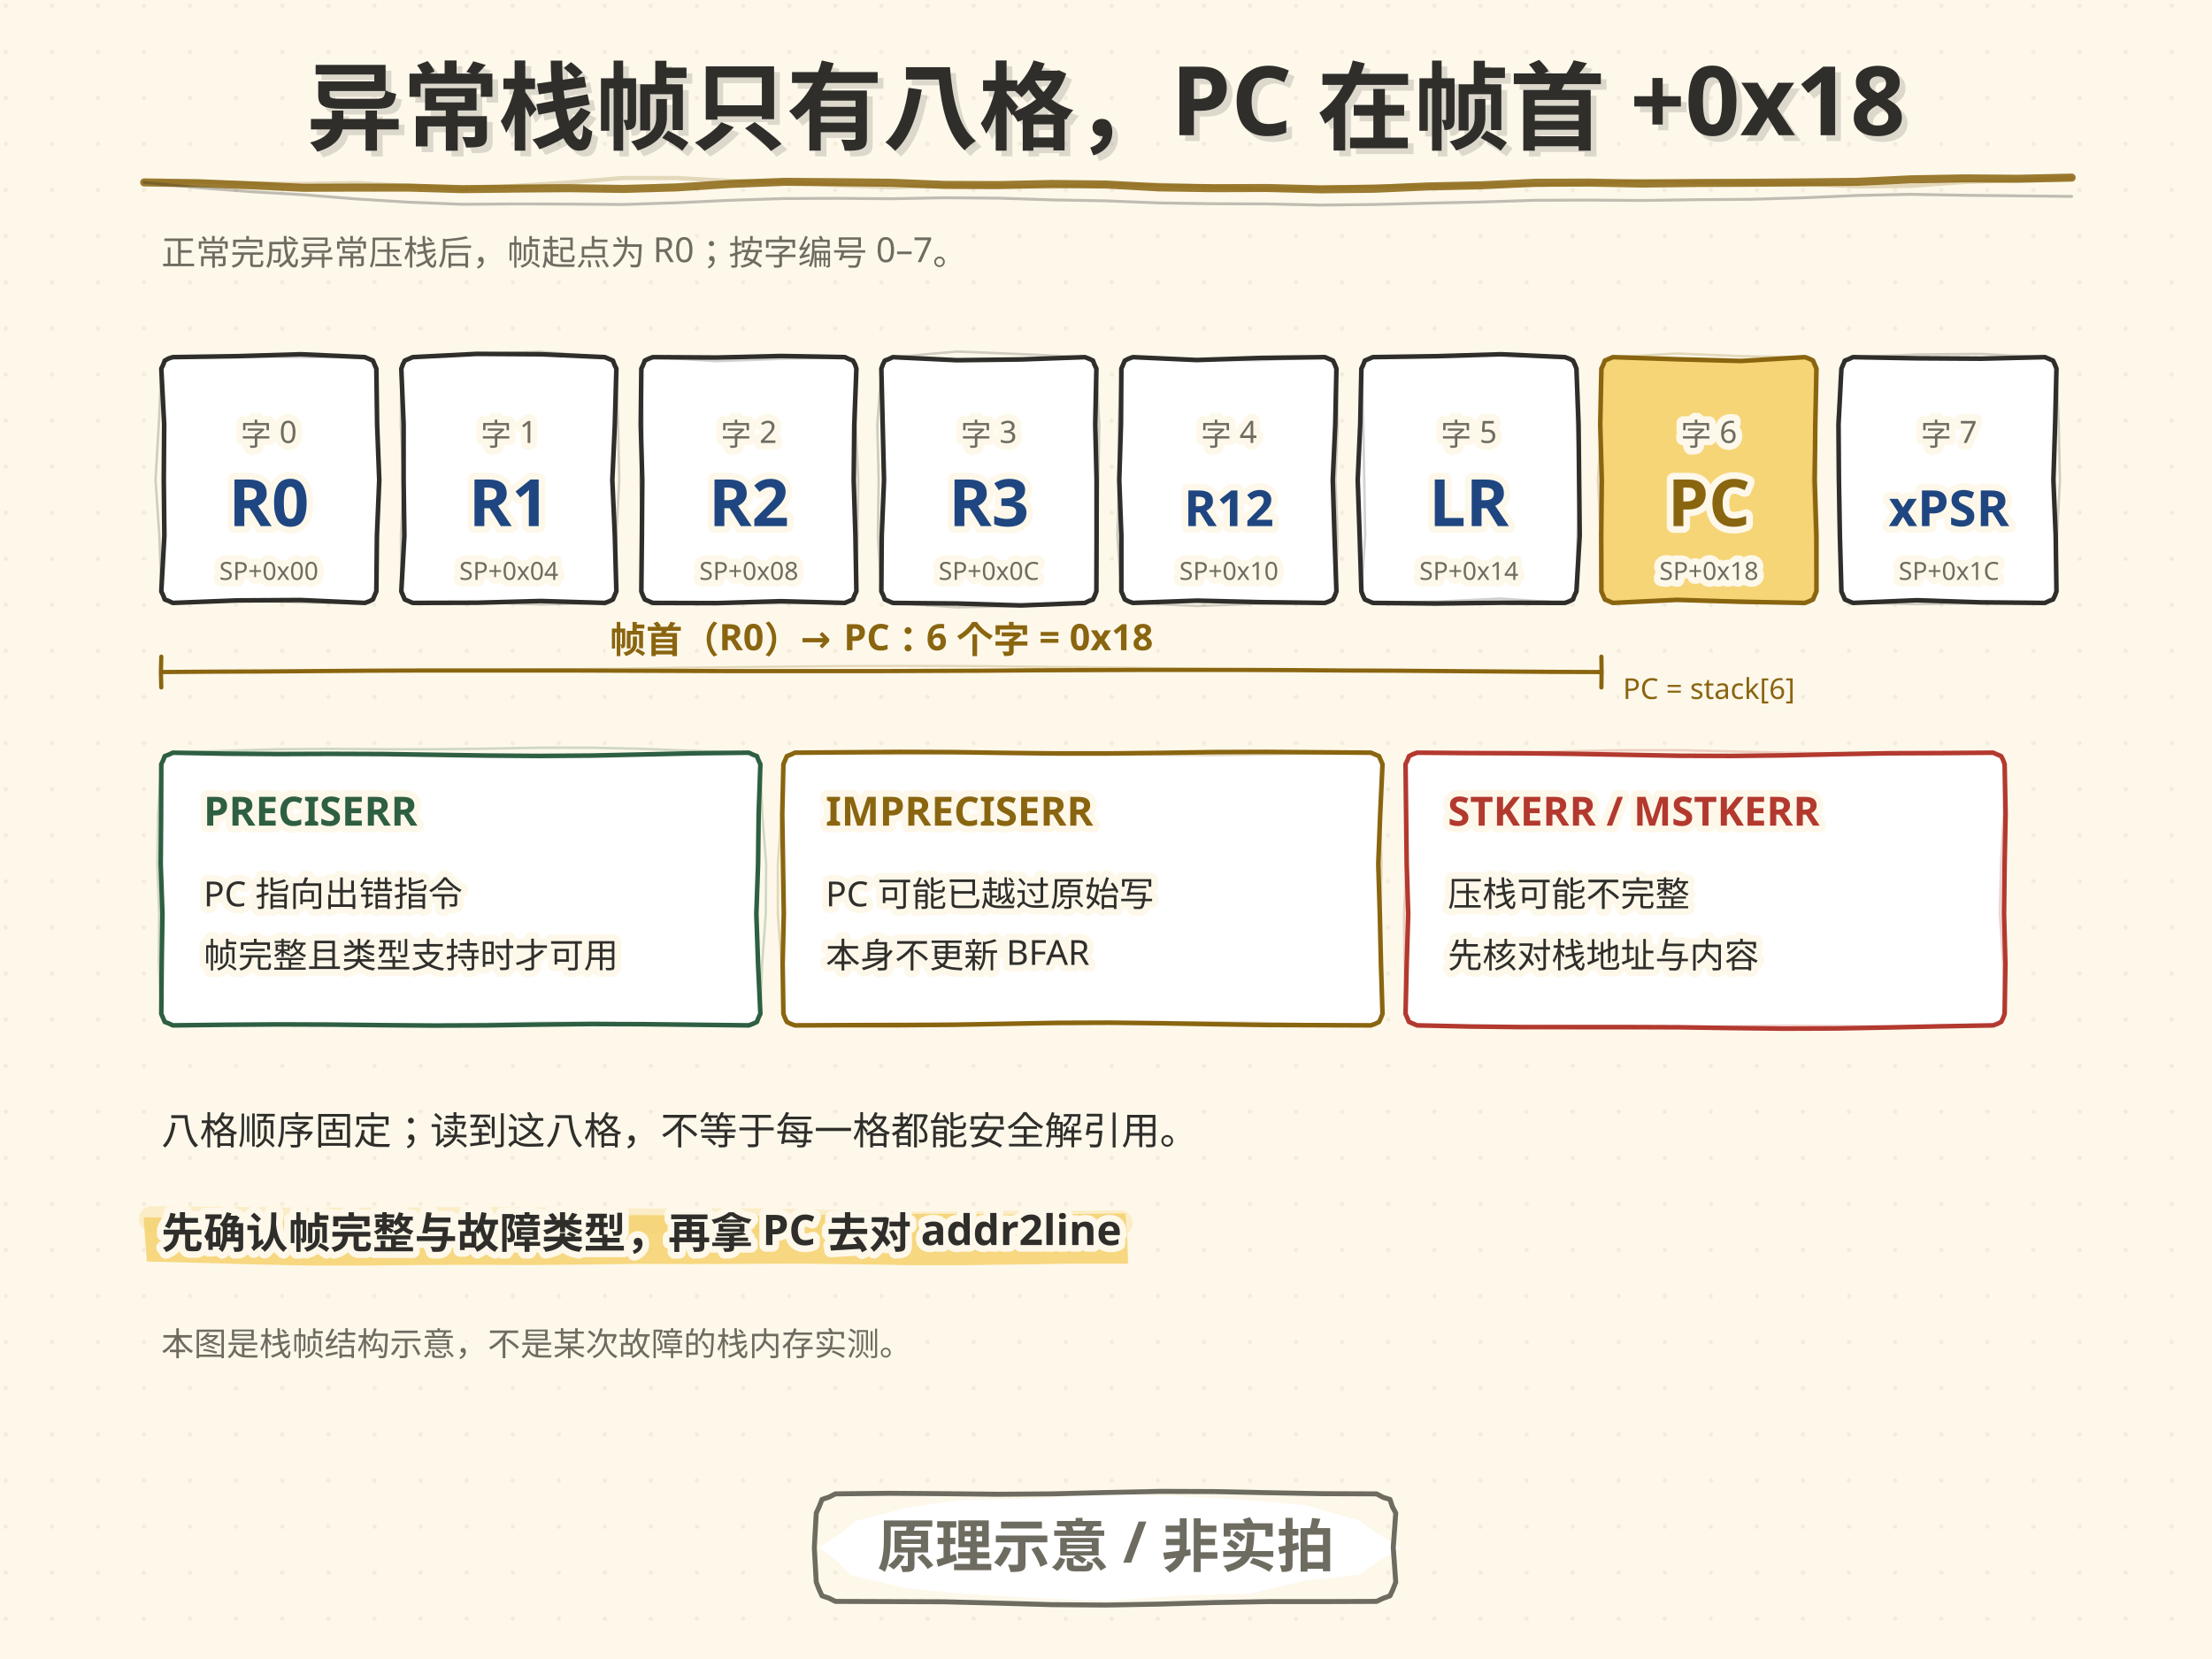
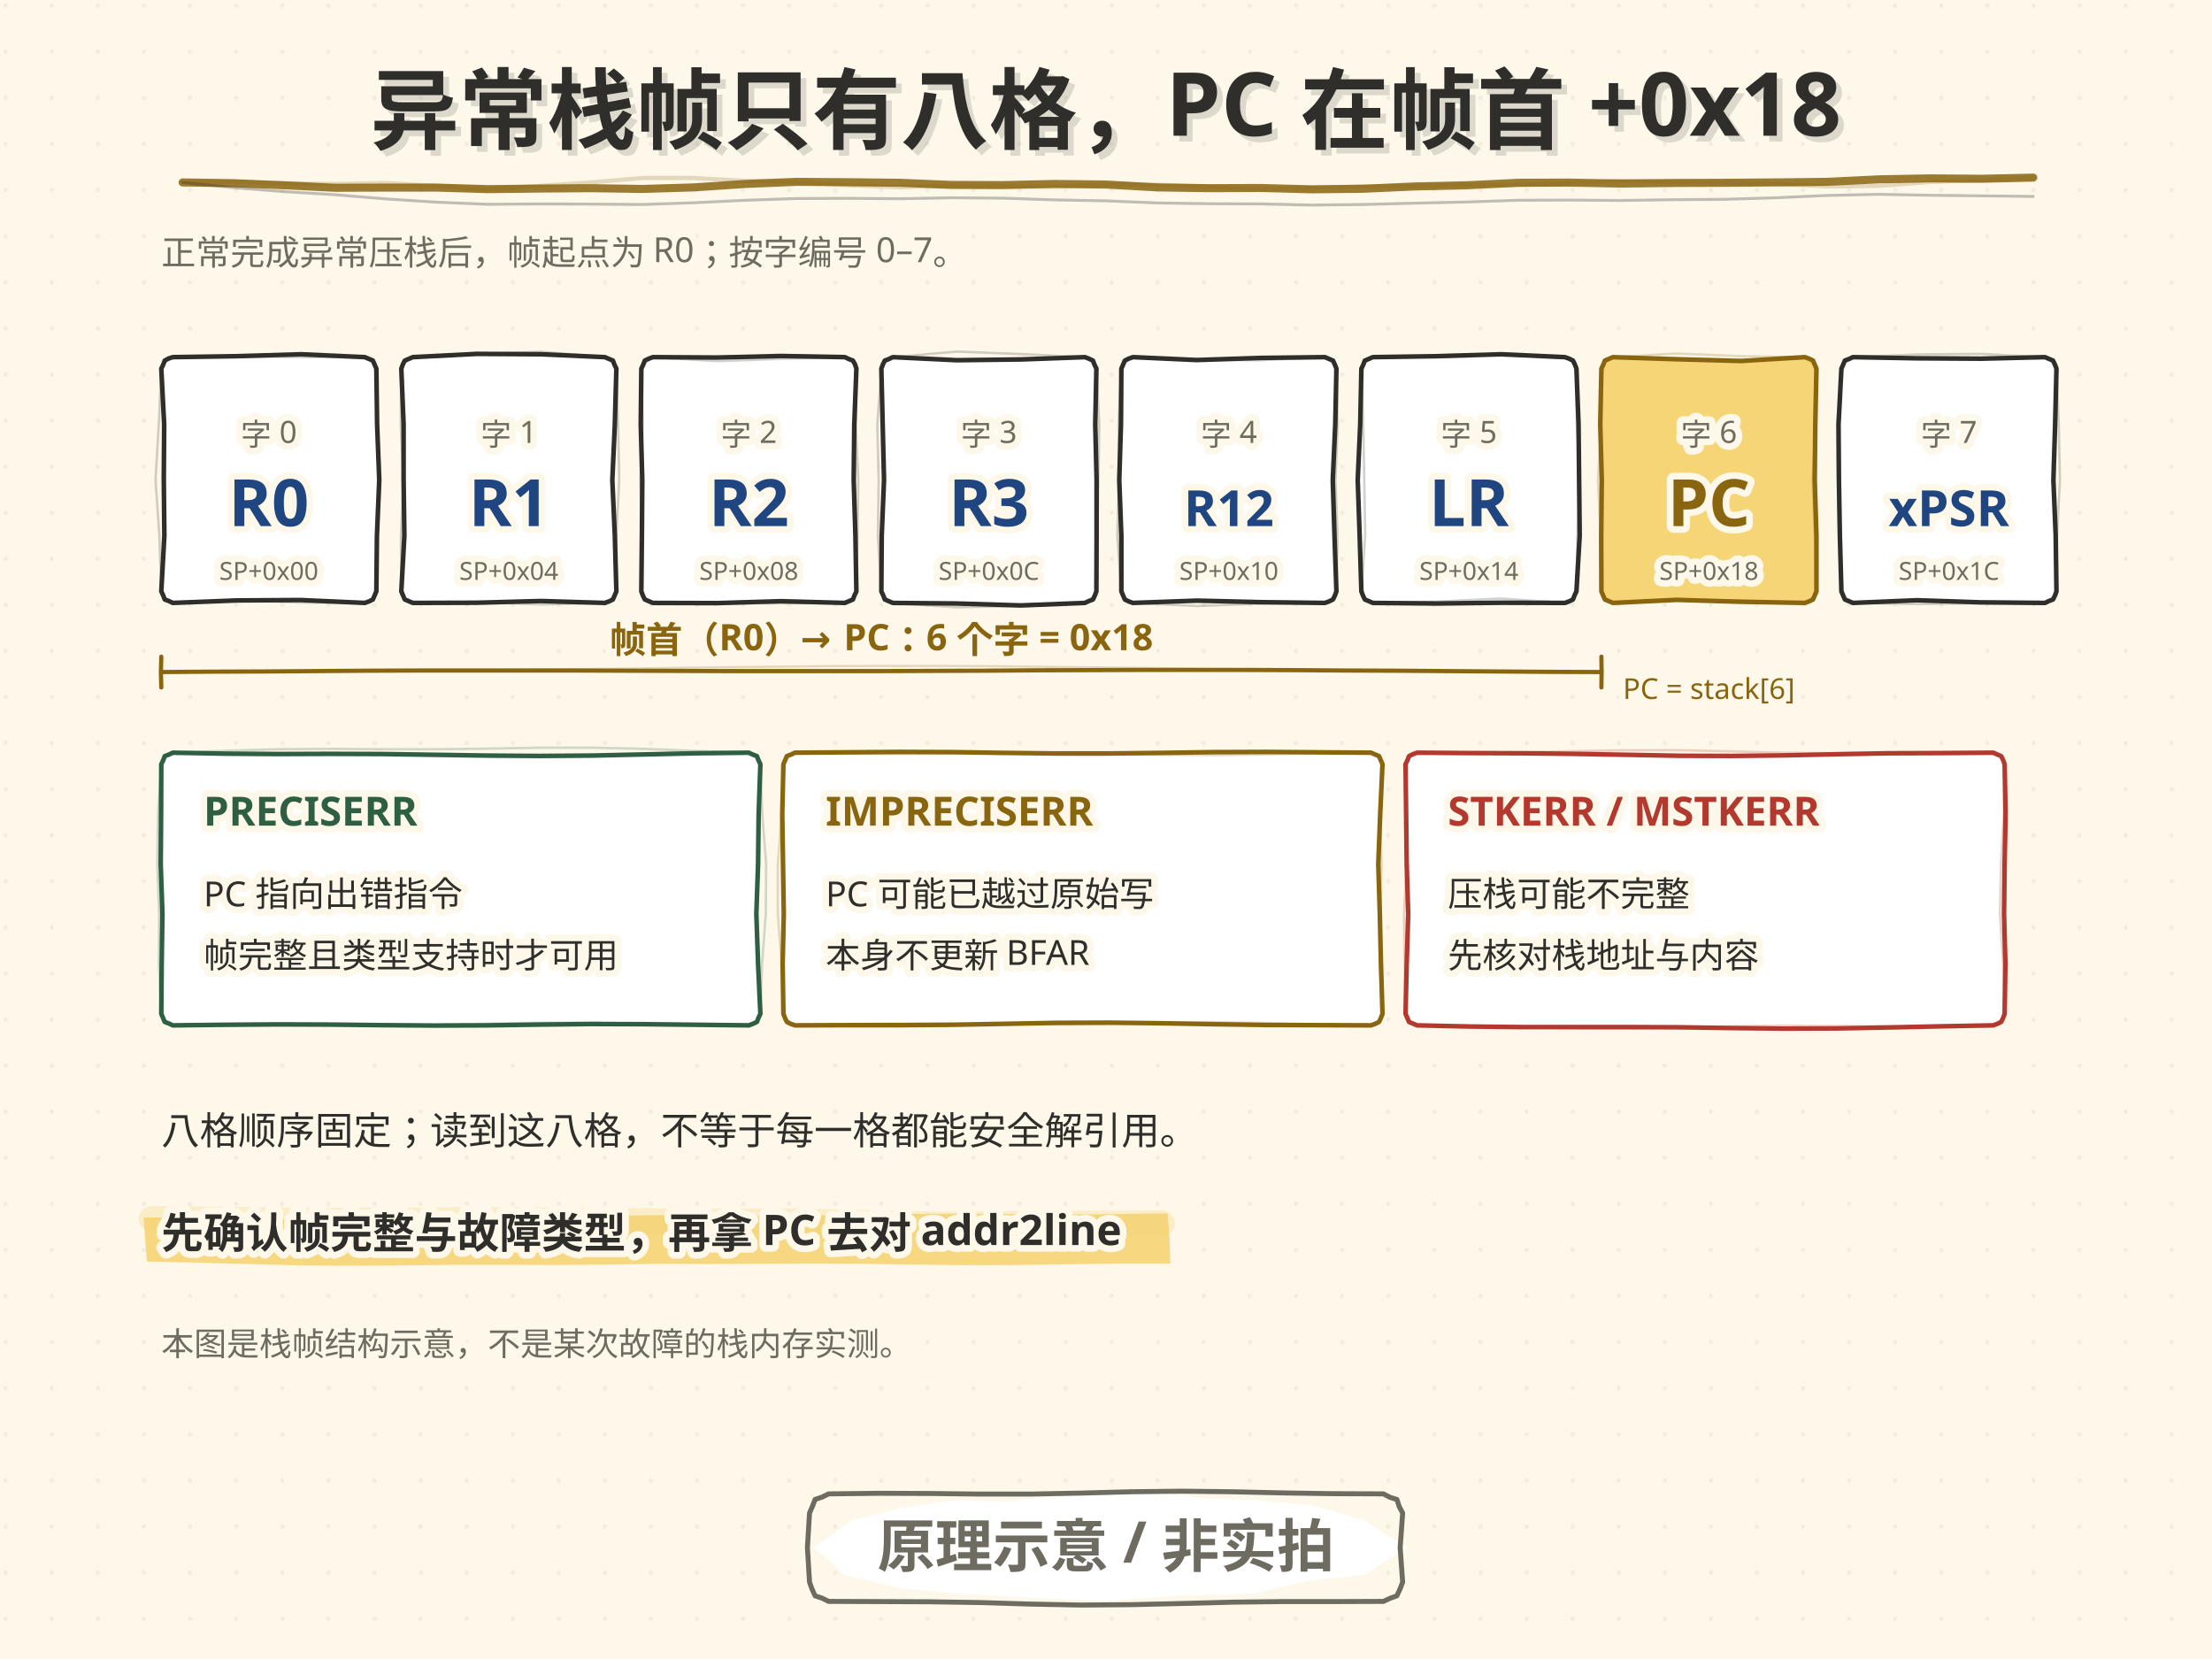
<svg xmlns="http://www.w3.org/2000/svg" width="1152" height="864" viewBox="0 0 1152 864">
  <style>text{dominant-baseline:alphabetic} .t-halo{paint-order:stroke;stroke:#FDF8EA;stroke-width:7px; stroke-linejoin:round}</style>
  <defs>
    <pattern id="dotgrid" width="24" height="24" patternUnits="userSpaceOnUse">
      <circle cx="3" cy="3" r="1.1" fill="#DED4BE" />
    </pattern>
  </defs>
  <rect width="1152" height="864" fill="#FDF8EA" />
  <rect width="1152" height="864" fill="url(#dotgrid)" opacity="0.36" />
  <text x="84" y="138" font-family="'Segoe Print','STKaiti','KaiTi','Microsoft YaHei','PingFang SC',sans-serif" font-size="18" fill="#6E6B60" class="t-halo">正常完成异常压栈后，帧起点为 R0；按字编号 0–7。</text>
  <path d="M84.0 192.0 L85.0 189.9 L85.8 187.8 L85.8 187.8 L87.8 186.7 L90.0 186.0 L90.0 186.0 L123.3 185.5 L156.7 184.5 L190.0 186.0 L190.0 186.0 L192.1 186.9 L194.2 187.8 L194.2 187.8 L195.1 189.9 L196.0 192.0 L196.0 192.0 L196.4 221.0 L197.5 250.0 L196.3 279.0 L196.0 308.0 L196.0 308.0 L195.1 310.1 L194.2 312.2 L194.2 312.2 L192.2 313.2 L190.0 314.0 L190.0 314.0 L156.7 312.5 L123.3 312.7 L90.0 314.0 L90.0 314.0 L87.9 313.0 L85.8 312.2 L85.8 312.2 L85.0 310.1 L84.0 308.0 L84.0 308.0 L85.6 279.0 L85.3 250.0 L85.5 221.0 L84.0 192.0" fill="#FFFFFF" stroke="#2F2E2B" stroke-width="2.4" stroke-linecap="round" stroke-linejoin="round" opacity="1.0" />
  <path d="M84.0 192.0 L84.9 189.9 L85.8 187.8 L85.8 187.8 L88.0 187.1 L90.0 186.0 L90.0 186.0 L123.3 185.6 L156.7 186.0 L190.0 186.0 L190.0 186.0 L192.1 186.9 L194.2 187.8 L194.2 187.8 L194.9 190.0 L196.0 192.0 L196.0 192.0 L196.5 221.0 L198.2 250.0 L196.6 279.0 L196.0 308.0 L196.0 308.0 L195.2 310.2 L194.2 312.2 L194.2 312.2 L192.1 313.0 L190.0 314.0 L190.0 314.0 L156.7 313.8 L123.3 312.6 L90.0 314.0 L90.0 314.0 L87.8 313.2 L85.8 312.2 L85.8 312.2 L85.0 310.1 L84.0 308.0 L84.0 308.0 L83.0 279.0 L81.0 250.0 L82.7 221.0 L84.0 192.0" fill="none" stroke="#2F2E2B" stroke-width="1.25" stroke-linecap="round" stroke-linejoin="round" opacity="0.22" />
  <text x="140.0" y="232" font-family="'Segoe Print','STKaiti','KaiTi','Microsoft YaHei','PingFang SC',sans-serif" font-size="16" text-anchor="middle" fill="#6E6B60" class="t-halo">字 0</text>
  <text x="140.0" y="274" font-family="'Segoe Print','STKaiti','KaiTi','Microsoft YaHei','PingFang SC',sans-serif" font-size="34" font-weight="bold" text-anchor="middle" fill="#1F4680" class="t-halo">R0</text>
  <text x="140.0" y="302" font-family="'Segoe Print','STKaiti','KaiTi','Microsoft YaHei','PingFang SC',sans-serif" font-size="13" text-anchor="middle" fill="#6E6B60" class="t-halo">SP+0x00</text>
  <path d="M209.0 192.0 L209.8 189.8 L210.8 187.8 L210.8 187.8 L212.9 186.9 L215.0 186.0 L215.0 186.0 L248.3 184.3 L281.7 184.5 L315.0 186.0 L315.0 186.0 L317.1 186.9 L319.2 187.8 L319.2 187.8 L320.0 189.9 L321.0 192.0 L321.0 192.0 L320.2 221.0 L318.9 250.0 L320.2 279.0 L321.0 308.0 L321.0 308.0 L320.1 310.1 L319.2 312.2 L319.2 312.2 L317.2 313.2 L315.0 314.0 L315.0 314.0 L281.7 313.0 L248.3 313.9 L215.0 314.0 L215.0 314.0 L212.9 313.1 L210.8 312.2 L210.8 312.2 L209.9 310.1 L209.0 308.0 L209.0 308.0 L210.6 279.0 L210.2 250.0 L210.2 221.0 L209.0 192.0" fill="#FFFFFF" stroke="#2F2E2B" stroke-width="2.4" stroke-linecap="round" stroke-linejoin="round" opacity="1.0" />
  <path d="M209.0 192.0 L209.8 189.8 L210.8 187.8 L210.8 187.8 L212.9 186.9 L215.0 186.0 L215.0 186.0 L248.3 184.3 L281.7 183.2 L315.0 186.0 L315.0 186.0 L317.1 187.0 L319.2 187.8 L319.2 187.8 L320.0 189.9 L321.0 192.0 L321.0 192.0 L321.9 221.0 L322.5 250.0 L321.0 279.0 L321.0 308.0 L321.0 308.0 L319.9 310.0 L319.2 312.2 L319.2 312.2 L317.1 313.1 L315.0 314.0 L315.0 314.0 L281.7 314.8 L248.3 313.5 L215.0 314.0 L215.0 314.0 L212.8 313.3 L210.8 312.2 L210.8 312.2 L210.0 310.1 L209.0 308.0 L209.0 308.0 L208.8 279.0 L210.1 250.0 L208.7 221.0 L209.0 192.0" fill="none" stroke="#2F2E2B" stroke-width="1.25" stroke-linecap="round" stroke-linejoin="round" opacity="0.22" />
  <text x="265.0" y="232" font-family="'Segoe Print','STKaiti','KaiTi','Microsoft YaHei','PingFang SC',sans-serif" font-size="16" text-anchor="middle" fill="#6E6B60" class="t-halo">字 1</text>
  <text x="265.0" y="274" font-family="'Segoe Print','STKaiti','KaiTi','Microsoft YaHei','PingFang SC',sans-serif" font-size="34" font-weight="bold" text-anchor="middle" fill="#1F4680" class="t-halo">R1</text>
  <text x="265.0" y="302" font-family="'Segoe Print','STKaiti','KaiTi','Microsoft YaHei','PingFang SC',sans-serif" font-size="13" text-anchor="middle" fill="#6E6B60" class="t-halo">SP+0x04</text>
  <path d="M334.0 192.0 L335.0 189.9 L335.8 187.8 L335.8 187.8 L337.9 186.8 L340.0 186.0 L340.0 186.0 L373.3 186.2 L406.7 185.4 L440.0 186.0 L440.0 186.0 L442.1 187.0 L444.2 187.8 L444.2 187.8 L445.3 189.8 L446.0 192.0 L446.0 192.0 L444.9 221.0 L444.6 250.0 L445.5 279.0 L446.0 308.0 L446.0 308.0 L445.0 310.1 L444.2 312.2 L444.2 312.2 L442.1 313.1 L440.0 314.0 L440.0 314.0 L406.7 313.1 L373.3 314.1 L340.0 314.0 L340.0 314.0 L337.9 313.1 L335.8 312.2 L335.8 312.2 L334.8 310.1 L334.0 308.0 L334.0 308.0 L334.3 279.0 L334.5 250.0 L333.7 221.0 L334.0 192.0" fill="#FFFFFF" stroke="#2F2E2B" stroke-width="2.4" stroke-linecap="round" stroke-linejoin="round" opacity="1.0" />
  <path d="M334.0 192.0 L335.1 190.0 L335.8 187.8 L335.8 187.8 L337.8 186.8 L340.0 186.0 L340.0 186.0 L373.3 188.1 L406.7 186.9 L440.0 186.0 L440.0 186.0 L442.1 187.0 L444.2 187.8 L444.2 187.8 L445.0 189.9 L446.0 192.0 L446.0 192.0 L445.7 221.0 L447.0 250.0 L446.6 279.0 L446.0 308.0 L446.0 308.0 L445.1 310.1 L444.2 312.2 L444.2 312.2 L442.1 313.1 L440.0 314.0 L440.0 314.0 L406.7 314.2 L373.3 314.3 L340.0 314.0 L340.0 314.0 L337.8 313.2 L335.8 312.2 L335.8 312.2 L334.8 310.1 L334.0 308.0 L334.0 308.0 L334.3 279.0 L333.5 250.0 L334.8 221.0 L334.0 192.0" fill="none" stroke="#2F2E2B" stroke-width="1.25" stroke-linecap="round" stroke-linejoin="round" opacity="0.22" />
  <text x="390.0" y="232" font-family="'Segoe Print','STKaiti','KaiTi','Microsoft YaHei','PingFang SC',sans-serif" font-size="16" text-anchor="middle" fill="#6E6B60" class="t-halo">字 2</text>
  <text x="390.0" y="274" font-family="'Segoe Print','STKaiti','KaiTi','Microsoft YaHei','PingFang SC',sans-serif" font-size="34" font-weight="bold" text-anchor="middle" fill="#1F4680" class="t-halo">R2</text>
  <text x="390.0" y="302" font-family="'Segoe Print','STKaiti','KaiTi','Microsoft YaHei','PingFang SC',sans-serif" font-size="13" text-anchor="middle" fill="#6E6B60" class="t-halo">SP+0x08</text>
  <path d="M459.0 192.0 L459.8 189.8 L460.8 187.8 L460.8 187.8 L462.9 187.0 L465.0 186.0 L465.0 186.0 L498.3 187.6 L531.7 187.2 L565.0 186.0 L565.0 186.0 L567.1 186.8 L569.2 187.8 L569.2 187.8 L570.0 189.9 L571.0 192.0 L571.0 192.0 L570.4 221.0 L571.1 250.0 L571.1 279.0 L571.0 308.0 L571.0 308.0 L570.2 310.1 L569.2 312.2 L569.2 312.2 L567.1 313.0 L565.0 314.0 L565.0 314.0 L531.7 315.3 L498.3 314.3 L465.0 314.0 L465.0 314.0 L462.9 313.1 L460.8 312.2 L460.8 312.2 L460.0 310.1 L459.0 308.0 L459.0 308.0 L459.2 279.0 L460.4 250.0 L459.7 221.0 L459.0 192.0" fill="#FFFFFF" stroke="#2F2E2B" stroke-width="2.4" stroke-linecap="round" stroke-linejoin="round" opacity="1.0" />
  <path d="M459.0 192.0 L460.1 190.0 L460.8 187.8 L460.8 187.8 L462.9 186.9 L465.0 186.0 L465.0 186.0 L498.3 183.1 L531.7 184.4 L565.0 186.0 L565.0 186.0 L567.2 186.7 L569.2 187.8 L569.2 187.8 L570.0 189.9 L571.0 192.0 L571.0 192.0 L572.5 221.0 L572.0 250.0 L571.5 279.0 L571.0 308.0 L571.0 308.0 L570.1 310.1 L569.2 312.2 L569.2 312.2 L567.2 313.3 L565.0 314.0 L565.0 314.0 L531.7 315.6 L498.3 316.3 L465.0 314.0 L465.0 314.0 L462.9 313.2 L460.8 312.2 L460.8 312.2 L459.7 310.2 L459.0 308.0 L459.0 308.0 L457.2 279.0 L457.6 250.0 L456.9 221.0 L459.0 192.0" fill="none" stroke="#2F2E2B" stroke-width="1.25" stroke-linecap="round" stroke-linejoin="round" opacity="0.22" />
  <text x="515.0" y="232" font-family="'Segoe Print','STKaiti','KaiTi','Microsoft YaHei','PingFang SC',sans-serif" font-size="16" text-anchor="middle" fill="#6E6B60" class="t-halo">字 3</text>
  <text x="515.0" y="274" font-family="'Segoe Print','STKaiti','KaiTi','Microsoft YaHei','PingFang SC',sans-serif" font-size="34" font-weight="bold" text-anchor="middle" fill="#1F4680" class="t-halo">R3</text>
  <text x="515.0" y="302" font-family="'Segoe Print','STKaiti','KaiTi','Microsoft YaHei','PingFang SC',sans-serif" font-size="13" text-anchor="middle" fill="#6E6B60" class="t-halo">SP+0x0C</text>
  <path d="M584.0 192.0 L584.9 189.9 L585.8 187.8 L585.8 187.8 L587.8 186.8 L590.0 186.0 L590.0 186.0 L623.3 187.5 L656.7 186.4 L690.0 186.0 L690.0 186.0 L692.1 186.9 L694.2 187.8 L694.2 187.8 L695.2 189.9 L696.0 192.0 L696.0 192.0 L695.4 221.0 L694.1 250.0 L695.0 279.0 L696.0 308.0 L696.0 308.0 L695.2 310.2 L694.2 312.2 L694.2 312.2 L692.2 313.2 L690.0 314.0 L690.0 314.0 L656.7 313.6 L623.3 312.8 L590.0 314.0 L590.0 314.0 L587.8 313.2 L585.8 312.2 L585.8 312.2 L584.9 310.1 L584.0 308.0 L584.0 308.0 L584.0 279.0 L582.9 250.0 L583.8 221.0 L584.0 192.0" fill="#FFFFFF" stroke="#2F2E2B" stroke-width="2.4" stroke-linecap="round" stroke-linejoin="round" opacity="1.0" />
  <path d="M584.0 192.0 L585.0 189.9 L585.8 187.8 L585.8 187.8 L587.9 186.9 L590.0 186.0 L590.0 186.0 L623.3 187.5 L656.7 187.6 L690.0 186.0 L690.0 186.0 L692.1 187.0 L694.2 187.8 L694.2 187.8 L695.3 189.8 L696.0 192.0 L696.0 192.0 L696.7 221.0 L695.5 250.0 L696.6 279.0 L696.0 308.0 L696.0 308.0 L695.2 310.2 L694.2 312.2 L694.2 312.2 L692.2 313.3 L690.0 314.0 L690.0 314.0 L656.7 314.4 L623.3 315.6 L590.0 314.0 L590.0 314.0 L587.9 313.2 L585.8 312.2 L585.8 312.2 L585.0 310.1 L584.0 308.0 L584.0 308.0 L581.9 279.0 L582.7 250.0 L582.5 221.0 L584.0 192.0" fill="none" stroke="#2F2E2B" stroke-width="1.25" stroke-linecap="round" stroke-linejoin="round" opacity="0.22" />
  <text x="640.0" y="232" font-family="'Segoe Print','STKaiti','KaiTi','Microsoft YaHei','PingFang SC',sans-serif" font-size="16" text-anchor="middle" fill="#6E6B60" class="t-halo">字 4</text>
  <text x="640.0" y="274" font-family="'Segoe Print','STKaiti','KaiTi','Microsoft YaHei','PingFang SC',sans-serif" font-size="26" font-weight="bold" text-anchor="middle" fill="#1F4680" class="t-halo">R12</text>
  <text x="640.0" y="302" font-family="'Segoe Print','STKaiti','KaiTi','Microsoft YaHei','PingFang SC',sans-serif" font-size="13" text-anchor="middle" fill="#6E6B60" class="t-halo">SP+0x10</text>
  <path d="M709.0 192.0 L710.0 189.9 L710.8 187.8 L710.8 187.8 L712.9 186.9 L715.0 186.0 L715.0 186.0 L748.3 185.5 L781.7 184.5 L815.0 186.0 L815.0 186.0 L817.2 186.8 L819.2 187.8 L819.2 187.8 L820.2 189.9 L821.0 192.0 L821.0 192.0 L822.1 221.0 L822.4 250.0 L822.7 279.0 L821.0 308.0 L821.0 308.0 L820.0 310.1 L819.2 312.2 L819.2 312.2 L817.2 313.2 L815.0 314.0 L815.0 314.0 L781.7 313.9 L748.3 314.3 L715.0 314.0 L715.0 314.0 L712.9 313.1 L710.8 312.2 L710.8 312.2 L709.8 310.1 L709.0 308.0 L709.0 308.0 L708.1 279.0 L707.1 250.0 L708.4 221.0 L709.0 192.0" fill="#FFFFFF" stroke="#2F2E2B" stroke-width="2.4" stroke-linecap="round" stroke-linejoin="round" opacity="1.0" />
  <path d="M709.0 192.0 L710.0 189.9 L710.8 187.8 L710.8 187.8 L712.8 186.8 L715.0 186.0 L715.0 186.0 L748.3 185.9 L781.7 184.4 L815.0 186.0 L815.0 186.0 L817.1 186.8 L819.2 187.8 L819.2 187.8 L820.0 189.9 L821.0 192.0 L821.0 192.0 L821.2 221.0 L822.8 250.0 L821.5 279.0 L821.0 308.0 L821.0 308.0 L820.2 310.2 L819.2 312.2 L819.2 312.2 L817.0 312.9 L815.0 314.0 L815.0 314.0 L781.7 311.7 L748.3 313.3 L715.0 314.0 L715.0 314.0 L712.8 313.3 L710.8 312.2 L710.8 312.2 L709.9 310.1 L709.0 308.0 L709.0 308.0 L711.0 279.0 L710.5 250.0 L710.0 221.0 L709.0 192.0" fill="none" stroke="#2F2E2B" stroke-width="1.25" stroke-linecap="round" stroke-linejoin="round" opacity="0.22" />
  <text x="765.0" y="232" font-family="'Segoe Print','STKaiti','KaiTi','Microsoft YaHei','PingFang SC',sans-serif" font-size="16" text-anchor="middle" fill="#6E6B60" class="t-halo">字 5</text>
  <text x="765.0" y="274" font-family="'Segoe Print','STKaiti','KaiTi','Microsoft YaHei','PingFang SC',sans-serif" font-size="34" font-weight="bold" text-anchor="middle" fill="#1F4680" class="t-halo">LR</text>
  <text x="765.0" y="302" font-family="'Segoe Print','STKaiti','KaiTi','Microsoft YaHei','PingFang SC',sans-serif" font-size="13" text-anchor="middle" fill="#6E6B60" class="t-halo">SP+0x14</text>
  <path d="M834.0 192.0 L835.0 189.9 L835.8 187.8 L835.8 187.8 L837.9 186.9 L840.0 186.0 L840.0 186.0 L873.3 187.1 L906.7 188.0 L940.0 186.0 L940.0 186.0 L942.2 186.8 L944.2 187.8 L944.2 187.8 L945.1 189.9 L946.0 192.0 L946.0 192.0 L945.4 221.0 L945.1 250.0 L946.0 279.0 L946.0 308.0 L946.0 308.0 L945.1 310.1 L944.2 312.2 L944.2 312.2 L942.1 313.2 L940.0 314.0 L940.0 314.0 L906.7 313.4 L873.3 312.4 L840.0 314.0 L840.0 314.0 L837.9 313.1 L835.8 312.2 L835.8 312.2 L834.9 310.1 L834.0 308.0 L834.0 308.0 L833.9 279.0 L834.2 250.0 L833.4 221.0 L834.0 192.0" fill="#F6D576" stroke="#8A6510" stroke-width="2.4" stroke-linecap="round" stroke-linejoin="round" opacity="1.0" />
  <path d="M834.0 192.0 L834.9 189.9 L835.8 187.8 L835.8 187.8 L837.9 186.8 L840.0 186.0 L840.0 186.0 L873.3 184.1 L906.7 185.5 L940.0 186.0 L940.0 186.0 L942.1 187.0 L944.2 187.8 L944.2 187.8 L944.9 190.0 L946.0 192.0 L946.0 192.0 L945.7 221.0 L944.0 250.0 L945.1 279.0 L946.0 308.0 L946.0 308.0 L945.2 310.2 L944.2 312.2 L944.2 312.2 L942.2 313.2 L940.0 314.0 L940.0 314.0 L906.7 312.7 L873.3 312.4 L840.0 314.0 L840.0 314.0 L837.9 313.1 L835.8 312.2 L835.8 312.2 L835.1 310.0 L834.0 308.0 L834.0 308.0 L833.6 279.0 L832.2 250.0 L833.9 221.0 L834.0 192.0" fill="none" stroke="#8A6510" stroke-width="1.25" stroke-linecap="round" stroke-linejoin="round" opacity="0.22" />
  <text x="890.0" y="232" font-family="'Segoe Print','STKaiti','KaiTi','Microsoft YaHei','PingFang SC',sans-serif" font-size="16" text-anchor="middle" fill="#6E6B60" class="t-halo">字 6</text>
  <text x="890.0" y="274" font-family="'Segoe Print','STKaiti','KaiTi','Microsoft YaHei','PingFang SC',sans-serif" font-size="34" font-weight="bold" text-anchor="middle" fill="#8A6510" class="t-halo">PC</text>
  <text x="890.0" y="302" font-family="'Segoe Print','STKaiti','KaiTi','Microsoft YaHei','PingFang SC',sans-serif" font-size="13" text-anchor="middle" fill="#6E6B60" class="t-halo">SP+0x18</text>
  <path d="M959.0 192.0 L959.9 189.9 L960.8 187.8 L960.8 187.8 L962.9 187.0 L965.0 186.0 L965.0 186.0 L998.3 186.6 L1031.7 186.8 L1065.0 186.0 L1065.0 186.0 L1067.1 186.9 L1069.2 187.8 L1069.2 187.8 L1070.2 189.9 L1071.0 192.0 L1071.0 192.0 L1070.3 221.0 L1069.4 250.0 L1070.6 279.0 L1071.0 308.0 L1071.0 308.0 L1070.2 310.2 L1069.2 312.2 L1069.2 312.2 L1067.1 313.0 L1065.0 314.0 L1065.0 314.0 L1031.7 313.7 L998.3 312.6 L965.0 314.0 L965.0 314.0 L962.9 313.1 L960.8 312.2 L960.8 312.2 L959.9 310.1 L959.0 308.0 L959.0 308.0 L958.2 279.0 L957.7 250.0 L957.5 221.0 L959.0 192.0" fill="#FFFFFF" stroke="#2F2E2B" stroke-width="2.4" stroke-linecap="round" stroke-linejoin="round" opacity="1.0" />
  <path d="M959.0 192.0 L960.0 189.9 L960.8 187.8 L960.8 187.8 L962.9 187.0 L965.0 186.0 L965.0 186.0 L998.3 184.6 L1031.7 184.3 L1065.0 186.0 L1065.0 186.0 L1067.2 186.7 L1069.2 187.8 L1069.2 187.8 L1070.1 189.9 L1071.0 192.0 L1071.0 192.0 L1072.2 221.0 L1072.8 250.0 L1071.3 279.0 L1071.0 308.0 L1071.0 308.0 L1070.1 310.1 L1069.2 312.2 L1069.2 312.2 L1067.1 313.0 L1065.0 314.0 L1065.0 314.0 L1031.7 314.2 L998.3 314.6 L965.0 314.0 L965.0 314.0 L962.9 313.0 L960.8 312.2 L960.8 312.2 L959.9 310.1 L959.0 308.0 L959.0 308.0 L957.8 279.0 L957.2 250.0 L956.8 221.0 L959.0 192.0" fill="none" stroke="#2F2E2B" stroke-width="1.25" stroke-linecap="round" stroke-linejoin="round" opacity="0.22" />
  <text x="1015.0" y="232" font-family="'Segoe Print','STKaiti','KaiTi','Microsoft YaHei','PingFang SC',sans-serif" font-size="16" text-anchor="middle" fill="#6E6B60" class="t-halo">字 7</text>
  <text x="1015.0" y="274" font-family="'Segoe Print','STKaiti','KaiTi','Microsoft YaHei','PingFang SC',sans-serif" font-size="26" font-weight="bold" text-anchor="middle" fill="#1F4680" class="t-halo">xPSR</text>
  <text x="1015.0" y="302" font-family="'Segoe Print','STKaiti','KaiTi','Microsoft YaHei','PingFang SC',sans-serif" font-size="13" text-anchor="middle" fill="#6E6B60" class="t-halo">SP+0x1C</text>
  <path d="M84.0 350.0 L110.8 349.8 L137.6 349.7 L164.4 349.5 L191.1 349.3 L217.9 349.2 L244.7 349.2 L271.5 349.2 L298.3 349.2 L325.1 349.3 L351.9 349.4 L378.6 349.5 L405.4 349.5 L432.2 349.5 L459.0 349.5 L485.8 349.4 L512.6 349.3 L539.4 349.1 L566.1 349.0 L592.9 348.9 L619.7 348.9 L646.5 348.9 L673.3 349.0 L700.1 349.2 L726.9 349.3 L753.6 349.5 L780.4 349.7 L807.2 349.9 L834.0 350.0" fill="none" stroke="#8A6510" stroke-width="2.2" stroke-linecap="round" stroke-linejoin="round" opacity="1.0" />
  <path d="M84.0 350.0 L110.8 349.8 L137.6 349.6 L164.4 349.4 L191.1 349.3 L217.9 349.2 L244.7 349.0 L271.5 348.8 L298.3 348.5 L325.1 348.2 L351.9 347.8 L378.6 347.5 L405.4 347.2 L432.2 346.9 L459.0 346.8 L485.8 346.8 L512.6 346.9 L539.4 347.2 L566.1 347.5 L592.9 347.8 L619.7 348.2 L646.5 348.5 L673.3 348.8 L700.1 349.1 L726.9 349.3 L753.6 349.5 L780.4 349.6 L807.2 349.8 L834.0 350.0" fill="none" stroke="#8A6510" stroke-width="1.14" stroke-linecap="round" stroke-linejoin="round" opacity="0.22" />
  <path d="M84.0 342.0 L83.8 350.0 L84.0 358.0" fill="none" stroke="#8A6510" stroke-width="2.2" stroke-linecap="round" stroke-linejoin="round" opacity="1.0" />
  <path d="M84.0 342.0 L84.0 350.0 L84.0 358.0" fill="none" stroke="#8A6510" stroke-width="1.14" stroke-linecap="round" stroke-linejoin="round" opacity="0.22" />
  <path d="M834.0 342.0 L834.1 350.0 L834.0 358.0" fill="none" stroke="#8A6510" stroke-width="2.2" stroke-linecap="round" stroke-linejoin="round" opacity="1.0" />
  <path d="M834.0 342.0 L833.7 350.0 L834.0 358.0" fill="none" stroke="#8A6510" stroke-width="1.14" stroke-linecap="round" stroke-linejoin="round" opacity="0.22" />
  <text x="459.0" y="340" font-family="'Segoe Print','STKaiti','KaiTi','Microsoft YaHei','PingFang SC',sans-serif" font-size="19" font-weight="bold" text-anchor="middle" fill="#8A6510" class="t-halo">帧首（R0）→ PC：6 个字 = 0x18</text>
  <text x="890.0" y="364" font-family="'Segoe Print','STKaiti','KaiTi','Microsoft YaHei','PingFang SC',sans-serif" font-size="15" text-anchor="middle" fill="#8A6510" class="t-halo">PC = stack[6]</text>
  <path d="M84.0 398.0 L85.0 395.9 L85.8 393.8 L85.8 393.8 L87.9 393.0 L90.0 392.0 L90.0 392.0 L117.3 392.5 L144.5 392.7 L171.8 392.6 L199.1 392.7 L226.4 393.1 L253.6 393.5 L280.9 393.7 L308.2 393.5 L335.5 392.9 L362.7 392.3 L390.0 392.0 L390.0 392.0 L392.1 393.0 L394.2 393.8 L394.2 393.8 L395.0 395.9 L396.0 398.0 L396.0 398.0 L395.1 424.0 L394.8 450.0 L393.9 476.0 L394.8 502.0 L396.0 528.0 L396.0 528.0 L395.0 530.1 L394.2 532.2 L394.2 532.2 L392.1 533.2 L390.0 534.0 L390.0 534.0 L362.7 533.7 L335.5 533.4 L308.2 533.3 L280.9 533.6 L253.6 534.0 L226.4 534.1 L199.1 533.9 L171.8 533.6 L144.5 533.5 L117.3 533.7 L90.0 534.0 L90.0 534.0 L87.9 533.0 L85.8 532.2 L85.8 532.2 L84.9 530.1 L84.0 528.0 L84.0 528.0 L84.2 502.0 L84.6 476.0 L83.7 450.0 L83.9 424.0 L84.0 398.0" fill="#FFFFFF" stroke="#2E5F42" stroke-width="2.4" stroke-linecap="round" stroke-linejoin="round" opacity="1.0" />
  <path d="M84.0 398.0 L85.0 395.9 L85.8 393.8 L85.8 393.8 L87.9 393.0 L90.0 392.0 L90.0 392.0 L117.3 391.0 L144.5 390.2 L171.8 390.0 L199.1 390.2 L226.4 390.2 L253.6 389.9 L280.9 389.4 L308.2 389.4 L335.5 390.0 L362.7 391.1 L390.0 392.0 L390.0 392.0 L392.1 393.0 L394.2 393.8 L394.2 393.8 L395.2 395.8 L396.0 398.0 L396.0 398.0 L397.0 424.0 L399.0 450.0 L398.8 476.0 L396.9 502.0 L396.0 528.0 L396.0 528.0 L395.2 530.2 L394.2 532.2 L394.2 532.2 L392.2 533.3 L390.0 534.0 L390.0 534.0 L362.7 533.8 L335.5 533.2 L308.2 532.6 L280.9 532.6 L253.6 533.1 L226.4 533.8 L199.1 534.0 L171.8 533.8 L144.5 533.5 L117.3 533.5 L90.0 534.0 L90.0 534.0 L87.9 533.2 L85.8 532.2 L85.8 532.2 L84.9 530.1 L84.0 528.0 L84.0 528.0 L82.7 502.0 L82.9 476.0 L81.9 450.0 L82.3 424.0 L84.0 398.0" fill="none" stroke="#2E5F42" stroke-width="1.25" stroke-linecap="round" stroke-linejoin="round" opacity="0.22" />
  <text x="106" y="430" font-family="'Segoe Print','STKaiti','KaiTi','Microsoft YaHei','PingFang SC',sans-serif" font-size="21" font-weight="bold" fill="#2E5F42" class="t-halo">PRECISERR</text>
  <text x="106" y="472" font-family="'Segoe Print','STKaiti','KaiTi','Microsoft YaHei','PingFang SC',sans-serif" font-size="18" fill="#2F2E2B" class="t-halo">PC 指向出错指令</text>
  <text x="106" y="504" font-family="'Segoe Print','STKaiti','KaiTi','Microsoft YaHei','PingFang SC',sans-serif" font-size="18" fill="#2F2E2B" class="t-halo">帧完整且类型支持时才可用</text>
  <path d="M408.0 398.0 L408.9 395.9 L409.8 393.8 L409.8 393.8 L411.9 393.0 L414.0 392.0 L414.0 392.0 L441.3 391.8 L468.5 391.6 L495.8 391.7 L523.1 392.1 L550.4 392.4 L577.6 392.4 L604.9 392.1 L632.2 391.7 L659.5 391.6 L686.7 391.8 L714.0 392.0 L714.0 392.0 L716.1 392.9 L718.2 393.8 L718.2 393.8 L719.1 395.9 L720.0 398.0 L720.0 398.0 L718.8 424.0 L717.8 450.0 L718.6 476.0 L719.2 502.0 L720.0 528.0 L720.0 528.0 L719.2 530.1 L718.2 532.2 L718.2 532.2 L716.2 533.2 L714.0 534.0 L714.0 534.0 L686.7 533.9 L659.5 533.8 L632.2 533.4 L604.9 532.9 L577.6 532.6 L550.4 532.7 L523.1 533.2 L495.8 533.7 L468.5 533.9 L441.3 533.9 L414.0 534.0 L414.0 534.0 L411.8 533.2 L409.8 532.2 L409.8 532.2 L408.8 530.1 L408.0 528.0 L408.0 528.0 L407.6 502.0 L408.2 476.0 L407.8 450.0 L407.4 424.0 L408.0 398.0" fill="#FFFFFF" stroke="#8A6510" stroke-width="2.4" stroke-linecap="round" stroke-linejoin="round" opacity="1.0" />
  <path d="M408.0 398.0 L409.0 395.9 L409.8 393.8 L409.8 393.8 L411.8 392.8 L414.0 392.0 L414.0 392.0 L441.3 392.5 L468.5 392.7 L495.8 392.4 L523.1 392.0 L550.4 392.0 L577.6 392.5 L604.9 393.1 L632.2 393.3 L659.5 392.9 L686.7 392.3 L714.0 392.0 L714.0 392.0 L716.2 392.8 L718.2 393.8 L718.2 393.8 L719.2 395.8 L720.0 398.0 L720.0 398.0 L718.8 424.0 L719.5 450.0 L719.1 476.0 L718.7 502.0 L720.0 528.0 L720.0 528.0 L719.3 530.2 L718.2 532.2 L718.2 532.2 L716.1 533.2 L714.0 534.0 L714.0 534.0 L686.7 533.5 L659.5 532.8 L632.2 532.3 L604.9 532.5 L577.6 533.1 L550.4 533.5 L523.1 533.4 L495.8 533.1 L468.5 533.0 L441.3 533.3 L414.0 534.0 L414.0 534.0 L411.9 533.1 L409.8 532.2 L409.8 532.2 L408.8 530.2 L408.0 528.0 L408.0 528.0 L407.0 502.0 L405.1 476.0 L405.1 450.0 L407.0 424.0 L408.0 398.0" fill="none" stroke="#8A6510" stroke-width="1.25" stroke-linecap="round" stroke-linejoin="round" opacity="0.22" />
  <text x="430" y="430" font-family="'Segoe Print','STKaiti','KaiTi','Microsoft YaHei','PingFang SC',sans-serif" font-size="21" font-weight="bold" fill="#8A6510" class="t-halo">IMPRECISERR</text>
  <text x="430" y="472" font-family="'Segoe Print','STKaiti','KaiTi','Microsoft YaHei','PingFang SC',sans-serif" font-size="18" fill="#2F2E2B" class="t-halo">PC 可能已越过原始写</text>
  <text x="430" y="504" font-family="'Segoe Print','STKaiti','KaiTi','Microsoft YaHei','PingFang SC',sans-serif" font-size="18" fill="#2F2E2B" class="t-halo">本身不更新 BFAR</text>
  <path d="M732.0 398.0 L733.0 395.9 L733.8 393.8 L733.8 393.8 L735.8 392.8 L738.0 392.0 L738.0 392.0 L765.3 392.2 L792.5 392.3 L819.8 392.6 L847.1 393.1 L874.4 393.6 L901.6 393.7 L928.9 393.4 L956.2 392.8 L983.5 392.3 L1010.7 392.2 L1038.0 392.0 L1038.0 392.0 L1040.1 392.9 L1042.2 393.8 L1042.2 393.8 L1043.2 395.8 L1044.0 398.0 L1044.0 398.0 L1044.5 424.0 L1044.0 450.0 L1043.7 476.0 L1044.4 502.0 L1044.0 528.0 L1044.0 528.0 L1043.2 530.2 L1042.2 532.2 L1042.2 532.2 L1040.2 533.2 L1038.0 534.0 L1038.0 534.0 L1010.7 534.5 L983.5 535.1 L956.2 535.6 L928.9 535.7 L901.6 535.4 L874.4 535.0 L847.1 534.9 L819.8 534.9 L792.5 534.9 L765.3 534.6 L738.0 534.0 L738.0 534.0 L735.9 533.1 L733.8 532.2 L733.8 532.2 L732.9 530.1 L732.0 528.0 L732.0 528.0 L732.6 502.0 L733.4 476.0 L732.6 450.0 L732.3 424.0 L732.0 398.0" fill="#FFFFFF" stroke="#B3392F" stroke-width="2.4" stroke-linecap="round" stroke-linejoin="round" opacity="1.0" />
  <path d="M732.0 398.0 L732.8 395.8 L733.8 393.8 L733.8 393.8 L735.9 392.9 L738.0 392.0 L738.0 392.0 L765.3 392.1 L792.5 391.8 L819.8 391.2 L847.1 390.7 L874.4 390.7 L901.6 391.3 L928.9 392.0 L956.2 392.3 L983.5 392.1 L1010.7 391.9 L1038.0 392.0 L1038.0 392.0 L1040.1 393.0 L1042.2 393.8 L1042.2 393.8 L1043.1 395.9 L1044.0 398.0 L1044.0 398.0 L1043.5 424.0 L1042.1 450.0 L1041.5 476.0 L1043.2 502.0 L1044.0 528.0 L1044.0 528.0 L1043.1 530.1 L1042.2 532.2 L1042.2 532.2 L1040.1 533.1 L1038.0 534.0 L1038.0 534.0 L1010.7 534.5 L983.5 534.5 L956.2 534.3 L928.9 534.1 L901.6 534.5 L874.4 535.1 L847.1 535.6 L819.8 535.5 L792.5 534.9 L765.3 534.3 L738.0 534.0 L738.0 534.0 L735.9 533.0 L733.8 532.2 L733.8 532.2 L732.9 530.1 L732.0 528.0 L732.0 528.0 L731.5 502.0 L731.2 476.0 L732.5 450.0 L732.0 424.0 L732.0 398.0" fill="none" stroke="#B3392F" stroke-width="1.25" stroke-linecap="round" stroke-linejoin="round" opacity="0.22" />
  <text x="754" y="430" font-family="'Segoe Print','STKaiti','KaiTi','Microsoft YaHei','PingFang SC',sans-serif" font-size="21" font-weight="bold" fill="#B3392F" class="t-halo">STKERR / MSTKERR</text>
  <text x="754" y="472" font-family="'Segoe Print','STKaiti','KaiTi','Microsoft YaHei','PingFang SC',sans-serif" font-size="18" fill="#2F2E2B" class="t-halo">压栈可能不完整</text>
  <text x="754" y="504" font-family="'Segoe Print','STKaiti','KaiTi','Microsoft YaHei','PingFang SC',sans-serif" font-size="18" fill="#2F2E2B" class="t-halo">先核对栈地址与内容</text>
  <text x="84" y="596" font-family="'Segoe Print','STKaiti','KaiTi','Microsoft YaHei','PingFang SC',sans-serif" font-size="20" fill="#2F2E2B" class="t-halo">八格顺序固定；读到这八格，不等于每一格都能安全解引用。</text>
-   <path d="M74.8 634.0 L103.3 634.2 L131.9 634.4 L160.4 635.0 L188.9 635.3 L217.5 635.1 L246.0 634.4 L274.5 633.7 L303.1 633.3 L331.6 632.8 L331.6 632.8 L359.9 633.0 L388.2 633.1 L416.5 632.9 L444.7 632.4 L473.0 632.1 L501.3 632.2 L529.6 632.5 L557.8 632.3 L586.1 631.9 L586.1 631.9 L587.1 645.0 L587.5 658.1 L587.5 658.1 L559.1 658.1 L530.6 658.5 L502.2 658.9 L473.8 658.9 L445.3 658.4 L416.9 658.1 L388.5 658.2 L360.0 658.3 L331.6 658.2 L331.6 658.2 L303.3 658.6 L274.9 658.8 L246.6 658.7 L218.2 658.8 L189.9 659.1 L161.6 659.1 L133.2 658.5 L104.9 657.7 L76.5 657.0 L76.5 657.0 L75.6 645.5 L74.8 634.0" fill="#F6D576" opacity="0.92" />
-   <path d="M78.9 634.8 L105.1 635.0 L131.3 635.3 L157.4 635.5 L183.6 635.6 L209.8 635.5 L235.9 635.3 L262.1 635.3 L288.3 635.5 L314.4 635.8 L340.6 636.0 L366.8 636.0 L393.0 635.9 L393.0 635.9 L420.1 636.4 L447.3 637.2 L474.5 637.7 L501.7 637.5 L528.9 637.1 L556.1 637.2 L583.3 637.0" fill="none" stroke="#F6D576" stroke-width="13.3" stroke-linecap="round" opacity="0.30" />
+   <path d="M74.8 634.0 L101.6 634.2 L128.4 634.4 L155.1 634.8 L181.9 635.2 L208.7 635.3 L235.5 634.8 L262.3 634.1 L289.0 633.6 L315.8 633.2 L342.6 632.8 L342.6 632.8 L369.2 632.9 L395.7 633.1 L422.3 633.0 L448.8 632.6 L475.4 632.2 L501.9 632.1 L528.5 632.3 L555.0 632.5 L581.6 632.3 L608.1 631.9 L608.1 631.9 L609.1 645.0 L609.5 658.1 L609.5 658.1 L582.8 658.1 L556.1 658.4 L529.4 658.8 L502.7 658.9 L476.1 658.6 L449.4 658.2 L422.7 658.1 L396.0 658.2 L369.3 658.3 L342.6 658.2 L342.6 658.2 L316.0 658.6 L289.4 658.8 L262.8 658.7 L236.2 658.7 L209.6 659.0 L183.0 659.2 L156.4 659.0 L129.8 658.3 L103.1 657.6 L76.5 657.0 L76.5 657.0 L75.6 645.5 L74.8 634.0" fill="#F6D576" opacity="0.92" />
+   <path d="M78.9 634.8 L106.2 635.0 L133.5 635.3 L160.8 635.5 L188.1 635.6 L215.4 635.5 L242.8 635.3 L270.1 635.3 L297.4 635.5 L324.7 635.8 L352.0 636.0 L379.3 636.0 L406.6 635.9 L406.6 635.9 L435.0 636.4 L463.4 637.2 L491.7 637.7 L520.1 637.5 L548.5 637.1 L576.9 637.2 L605.3 637.0" fill="none" stroke="#F6D576" stroke-width="13.3" stroke-linecap="round" opacity="0.30" />
  <text x="84" y="650" font-family="'Segoe Print','STKaiti','KaiTi','Microsoft YaHei','PingFang SC',sans-serif" font-size="22" font-weight="bold" fill="#2F2E2B" class="t-halo">先确认帧完整与故障类型，再拿 PC 去对 addr2line</text>
  <text x="84" y="706" font-family="'Segoe Print','STKaiti','KaiTi','Microsoft YaHei','PingFang SC',sans-serif" font-size="17" fill="#6E6B60" class="t-halo">本图是栈帧结构示意，不是某次故障的栈内存实测。</text>
-   <text x="579.0" y="77" font-family="'Segoe Print','STKaiti','KaiTi','Microsoft YaHei','PingFang SC',sans-serif" font-size="50" font-weight="bold" text-anchor="middle" fill="#2F2E2B" opacity="0.16">异常栈帧只有八格，PC 在帧首 +0x18</text>
-   <text x="576.0" y="74" font-family="'Segoe Print','STKaiti','KaiTi','Microsoft YaHei','PingFang SC',sans-serif" font-size="50" font-weight="bold" text-anchor="middle" fill="#2F2E2B">异常栈帧只有八格，PC 在帧首 +0x18</text>
-   <path d="M75.1 95.0 L102.7 95.4 L130.3 96.5 L157.9 97.8 L185.5 97.7 L213.1 97.7 L240.7 98.5 L240.7 98.5 L268.7 98.2 L296.6 98.0 L324.6 98.4 L352.5 97.6 L380.4 95.8 L408.4 94.7 L408.4 94.7 L436.3 94.9 L464.2 95.2 L492.2 96.3 L520.1 96.4 L548.1 95.8 L576.0 96.1 L576.0 96.1 L603.9 97.6 L631.9 98.0 L659.8 97.9 L687.8 98.6 L715.7 98.3 L743.6 97.1 L743.6 97.1 L771.6 96.5 L799.5 95.2 L827.5 95.1 L855.4 95.6 L883.4 95.3 L911.3 95.2 L911.3 95.2 L939.2 95.0 L967.2 94.7 L995.1 93.4 L1023.1 92.9 L1051.0 93.1 L1078.9 92.5" fill="none" stroke="#8A6510" stroke-width="4.2" stroke-linecap="round" stroke-linejoin="round" opacity="0.85" />
-   <path d="M75.1 95.0 L102.7 94.6 L130.3 95.5 L157.9 95.8 L185.5 95.3 L213.1 96.8 L240.7 98.5 L240.7 98.5 L268.6 96.8 L296.5 95.0 L324.4 92.7 L352.4 92.7 L380.4 94.2 L408.4 94.7 L408.4 94.7 L436.3 96.5 L464.2 97.5 L492.2 96.7 L520.1 96.9 L548.0 97.3 L576.0 96.1 L576.0 96.1 L603.9 96.2 L631.9 97.3 L659.8 98.6 L687.8 97.8 L715.7 97.0 L743.6 97.1 L743.6 97.1 L771.6 96.2 L799.5 96.4 L827.5 95.4 L855.4 94.1 L883.3 94.7 L911.3 95.2 L911.3 95.2 L939.3 95.7 L967.2 97.1 L995.2 96.8 L1023.1 94.8 L1051.0 93.8 L1078.9 92.5" fill="none" stroke="#8A6510" stroke-width="2.18" stroke-linecap="round" stroke-linejoin="round" opacity="0.22" />
-   <path d="M75.1 95.0 L102.6 97.7 L130.2 99.8 L157.8 101.4 L185.4 103.6 L213.0 105.3 L240.7 106.4 L240.7 106.4 L268.7 106.2 L296.6 106.3 L324.6 106.5 L352.5 105.6 L380.4 104.3 L408.4 103.4 L408.4 103.4 L436.3 103.3 L464.2 103.5 L492.2 103.0 L520.1 103.2 L548.1 104.1 L576.0 104.6 L576.0 104.6 L603.9 105.7 L631.9 106.1 L659.8 106.2 L687.8 106.8 L715.7 106.5 L743.6 105.8 L743.6 105.8 L771.6 105.2 L799.5 104.3 L827.5 104.2 L855.4 104.4 L883.4 104.0 L911.3 103.8 L911.3 103.8 L939.2 103.0 L967.2 101.8 L995.1 101.2 L1023.1 101.7 L1051.0 102.0 L1078.9 102.3" fill="none" stroke="#2F2E2B" stroke-width="1.5" stroke-linecap="round" stroke-linejoin="round" opacity="0.3" />
-   <path d="M729.7 806.0 L718.5 812.7 L707.8 820.1 L707.8 820.1 L678.9 823.3 L650.7 830.0 L650.7 830.0 L613.3 831.0 L576.0 833.8 L576.0 833.8 L538.7 832.2 L501.5 830.0 L501.5 830.0 L471.9 827.1 L443.0 820.3 L443.0 820.3 L435.4 812.5 L426.7 806.0 L426.7 806.0 L436.6 799.4 L445.9 792.1 L445.9 792.1 L472.2 785.3 L499.1 781.3 L499.1 781.3 L537.6 780.6 L576.0 777.9 L576.0 777.9 L614.3 779.2 L652.5 781.4 L652.5 781.4 L680.6 784.0 L707.8 791.9 L707.8 791.9 L718.4 799.4 L729.7 806.0" fill="#FFFFFF" />
-   <path d="M425.1 788.0 L426.7 784.5 L428.1 780.9 L428.1 780.9 L431.7 779.7 L435.1 778.0 L435.1 778.0 L463.3 777.7 L491.5 777.9 L519.7 778.2 L547.8 778.0 L576.0 777.3 L604.2 776.7 L632.3 776.8 L660.5 777.4 L688.7 777.9 L716.9 778.0 L716.9 778.0 L720.3 779.8 L723.9 780.9 L723.9 780.9 L725.1 784.6 L726.9 788.0 L726.9 788.0 L725.6 806.0 L726.9 824.0 L726.9 824.0 L725.5 827.6 L723.9 831.1 L723.9 831.1 L720.3 832.4 L716.9 834.0 L716.9 834.0 L688.7 834.1 L660.5 834.1 L632.3 834.6 L604.2 835.4 L576.0 835.9 L547.8 835.7 L519.7 834.9 L491.5 834.2 L463.3 834.1 L435.1 834.0 L435.1 834.0 L431.7 832.3 L428.1 831.1 L428.1 831.1 L426.5 827.6 L425.1 824.0 L425.1 824.0 L424.1 806.0 L425.1 788.0" fill="none" stroke="#6E6B60" stroke-width="2.6" stroke-linecap="round" stroke-linejoin="round" opacity="1.0" />
+   <text x="579.0" y="77" font-family="'Segoe Print','STKaiti','KaiTi','Microsoft YaHei','PingFang SC',sans-serif" font-size="46" font-weight="bold" text-anchor="middle" fill="#2F2E2B" opacity="0.16">异常栈帧只有八格，PC 在帧首 +0x18</text>
+   <text x="576.0" y="74" font-family="'Segoe Print','STKaiti','KaiTi','Microsoft YaHei','PingFang SC',sans-serif" font-size="46" font-weight="bold" text-anchor="middle" fill="#2F2E2B">异常栈帧只有八格，PC 在帧首 +0x18</text>
+   <path d="M95.1 95.0 L121.6 95.4 L148.1 96.5 L174.6 97.8 L201.1 97.7 L227.6 97.7 L254.1 98.5 L254.1 98.5 L280.9 98.2 L307.7 98.0 L334.6 98.4 L361.4 97.6 L388.2 95.8 L415.0 94.7 L415.0 94.7 L441.9 94.9 L468.7 95.2 L495.5 96.3 L522.3 96.4 L549.2 95.8 L576.0 96.1 L576.0 96.1 L602.8 97.6 L629.6 98.0 L656.5 97.9 L683.3 98.6 L710.1 98.3 L737.0 97.1 L737.0 97.1 L763.8 96.5 L790.6 95.2 L817.4 95.1 L844.3 95.6 L871.1 95.3 L897.9 95.2 L897.9 95.2 L924.8 95.0 L951.6 94.7 L978.4 93.4 L1005.2 92.9 L1032.1 93.1 L1058.9 92.5" fill="none" stroke="#8A6510" stroke-width="4.2" stroke-linecap="round" stroke-linejoin="round" opacity="0.85" />
+   <path d="M95.1 95.0 L121.6 94.6 L148.1 95.5 L174.6 95.8 L201.1 95.3 L227.6 96.8 L254.1 98.5 L254.1 98.5 L280.9 96.8 L307.7 95.0 L334.5 92.7 L361.3 92.7 L388.2 94.2 L415.0 94.7 L415.0 94.7 L441.8 96.5 L468.7 97.5 L495.5 96.7 L522.3 96.9 L549.2 97.3 L576.0 96.1 L576.0 96.1 L602.8 96.2 L629.7 97.3 L656.5 98.6 L683.3 97.8 L710.1 97.0 L737.0 97.1 L737.0 97.1 L763.8 96.2 L790.6 96.4 L817.4 95.4 L844.3 94.1 L871.1 94.7 L897.9 95.2 L897.9 95.2 L924.8 95.7 L951.6 97.1 L978.5 96.8 L1005.3 94.8 L1032.1 93.8 L1058.9 92.5" fill="none" stroke="#8A6510" stroke-width="2.18" stroke-linecap="round" stroke-linejoin="round" opacity="0.22" />
+   <path d="M95.1 95.0 L121.5 97.7 L148.0 99.8 L174.5 101.4 L201.0 103.6 L227.5 105.3 L254.1 106.4 L254.1 106.4 L280.9 106.2 L307.7 106.3 L334.6 106.5 L361.4 105.6 L388.2 104.3 L415.0 103.4 L415.0 103.4 L441.9 103.3 L468.7 103.5 L495.5 103.0 L522.4 103.2 L549.2 104.1 L576.0 104.6 L576.0 104.6 L602.8 105.7 L629.6 106.1 L656.5 106.2 L683.3 106.8 L710.1 106.5 L737.0 105.8 L737.0 105.8 L763.8 105.2 L790.6 104.3 L817.4 104.2 L844.3 104.4 L871.1 104.0 L897.9 103.8 L897.9 103.8 L924.8 103.0 L951.6 101.8 L978.4 101.2 L1005.2 101.7 L1032.1 102.0 L1058.9 102.3" fill="none" stroke="#2F2E2B" stroke-width="1.5" stroke-linecap="round" stroke-linejoin="round" opacity="0.3" />
+   <path d="M733.4 806.0 L721.9 812.7 L710.9 820.1 L710.9 820.1 L681.4 823.2 L652.4 830.0 L652.4 830.0 L614.2 831.0 L576.0 833.8 L576.0 833.8 L537.8 832.2 L499.7 830.0 L499.7 830.0 L469.4 827.2 L439.8 820.3 L439.8 820.3 L432.0 812.5 L423.1 806.0 L423.1 806.0 L433.2 799.5 L442.8 792.1 L442.8 792.1 L469.8 785.2 L497.3 781.3 L497.3 781.3 L523.6 782.1 L549.8 779.4 L576.0 777.9 L576.0 777.9 L602.2 777.5 L628.2 780.3 L654.3 781.4 L654.3 781.4 L683.1 783.9 L710.9 791.9 L710.9 791.9 L721.9 799.4 L733.4 806.0" fill="#FFFFFF" />
+   <path d="M421.6 788.0 L423.1 784.5 L424.5 780.9 L424.5 780.9 L428.1 779.7 L431.6 778.0 L431.6 778.0 L457.8 777.7 L484.1 777.8 L510.3 778.1 L536.6 778.1 L562.9 777.6 L589.1 776.9 L615.4 776.6 L641.7 776.9 L667.9 777.5 L694.2 777.9 L720.5 778.0 L720.5 778.0 L723.9 779.8 L727.5 780.9 L727.5 780.9 L728.7 784.6 L730.5 788.0 L730.5 788.0 L729.2 806.0 L730.5 824.0 L730.5 824.0 L729.1 827.6 L727.5 831.1 L727.5 831.1 L723.9 832.4 L720.5 834.0 L720.5 834.0 L694.2 834.1 L667.9 834.1 L641.7 834.4 L615.4 835.1 L589.1 835.7 L562.9 835.9 L536.6 835.4 L510.3 834.6 L484.1 834.2 L457.8 834.1 L431.6 834.0 L431.6 834.0 L428.1 832.3 L424.5 831.1 L424.5 831.1 L422.9 827.6 L421.6 824.0 L421.6 824.0 L420.5 806.0 L421.6 788.0" fill="none" stroke="#6E6B60" stroke-width="2.6" stroke-linecap="round" stroke-linejoin="round" opacity="1.0" />
  <text x="576.0" y="816" font-family="'Segoe Print','STKaiti','KaiTi','Microsoft YaHei','PingFang SC',sans-serif" font-size="30" font-weight="bold" text-anchor="middle" fill="#6E6B60">原理示意 / 非实拍</text>
</svg>
